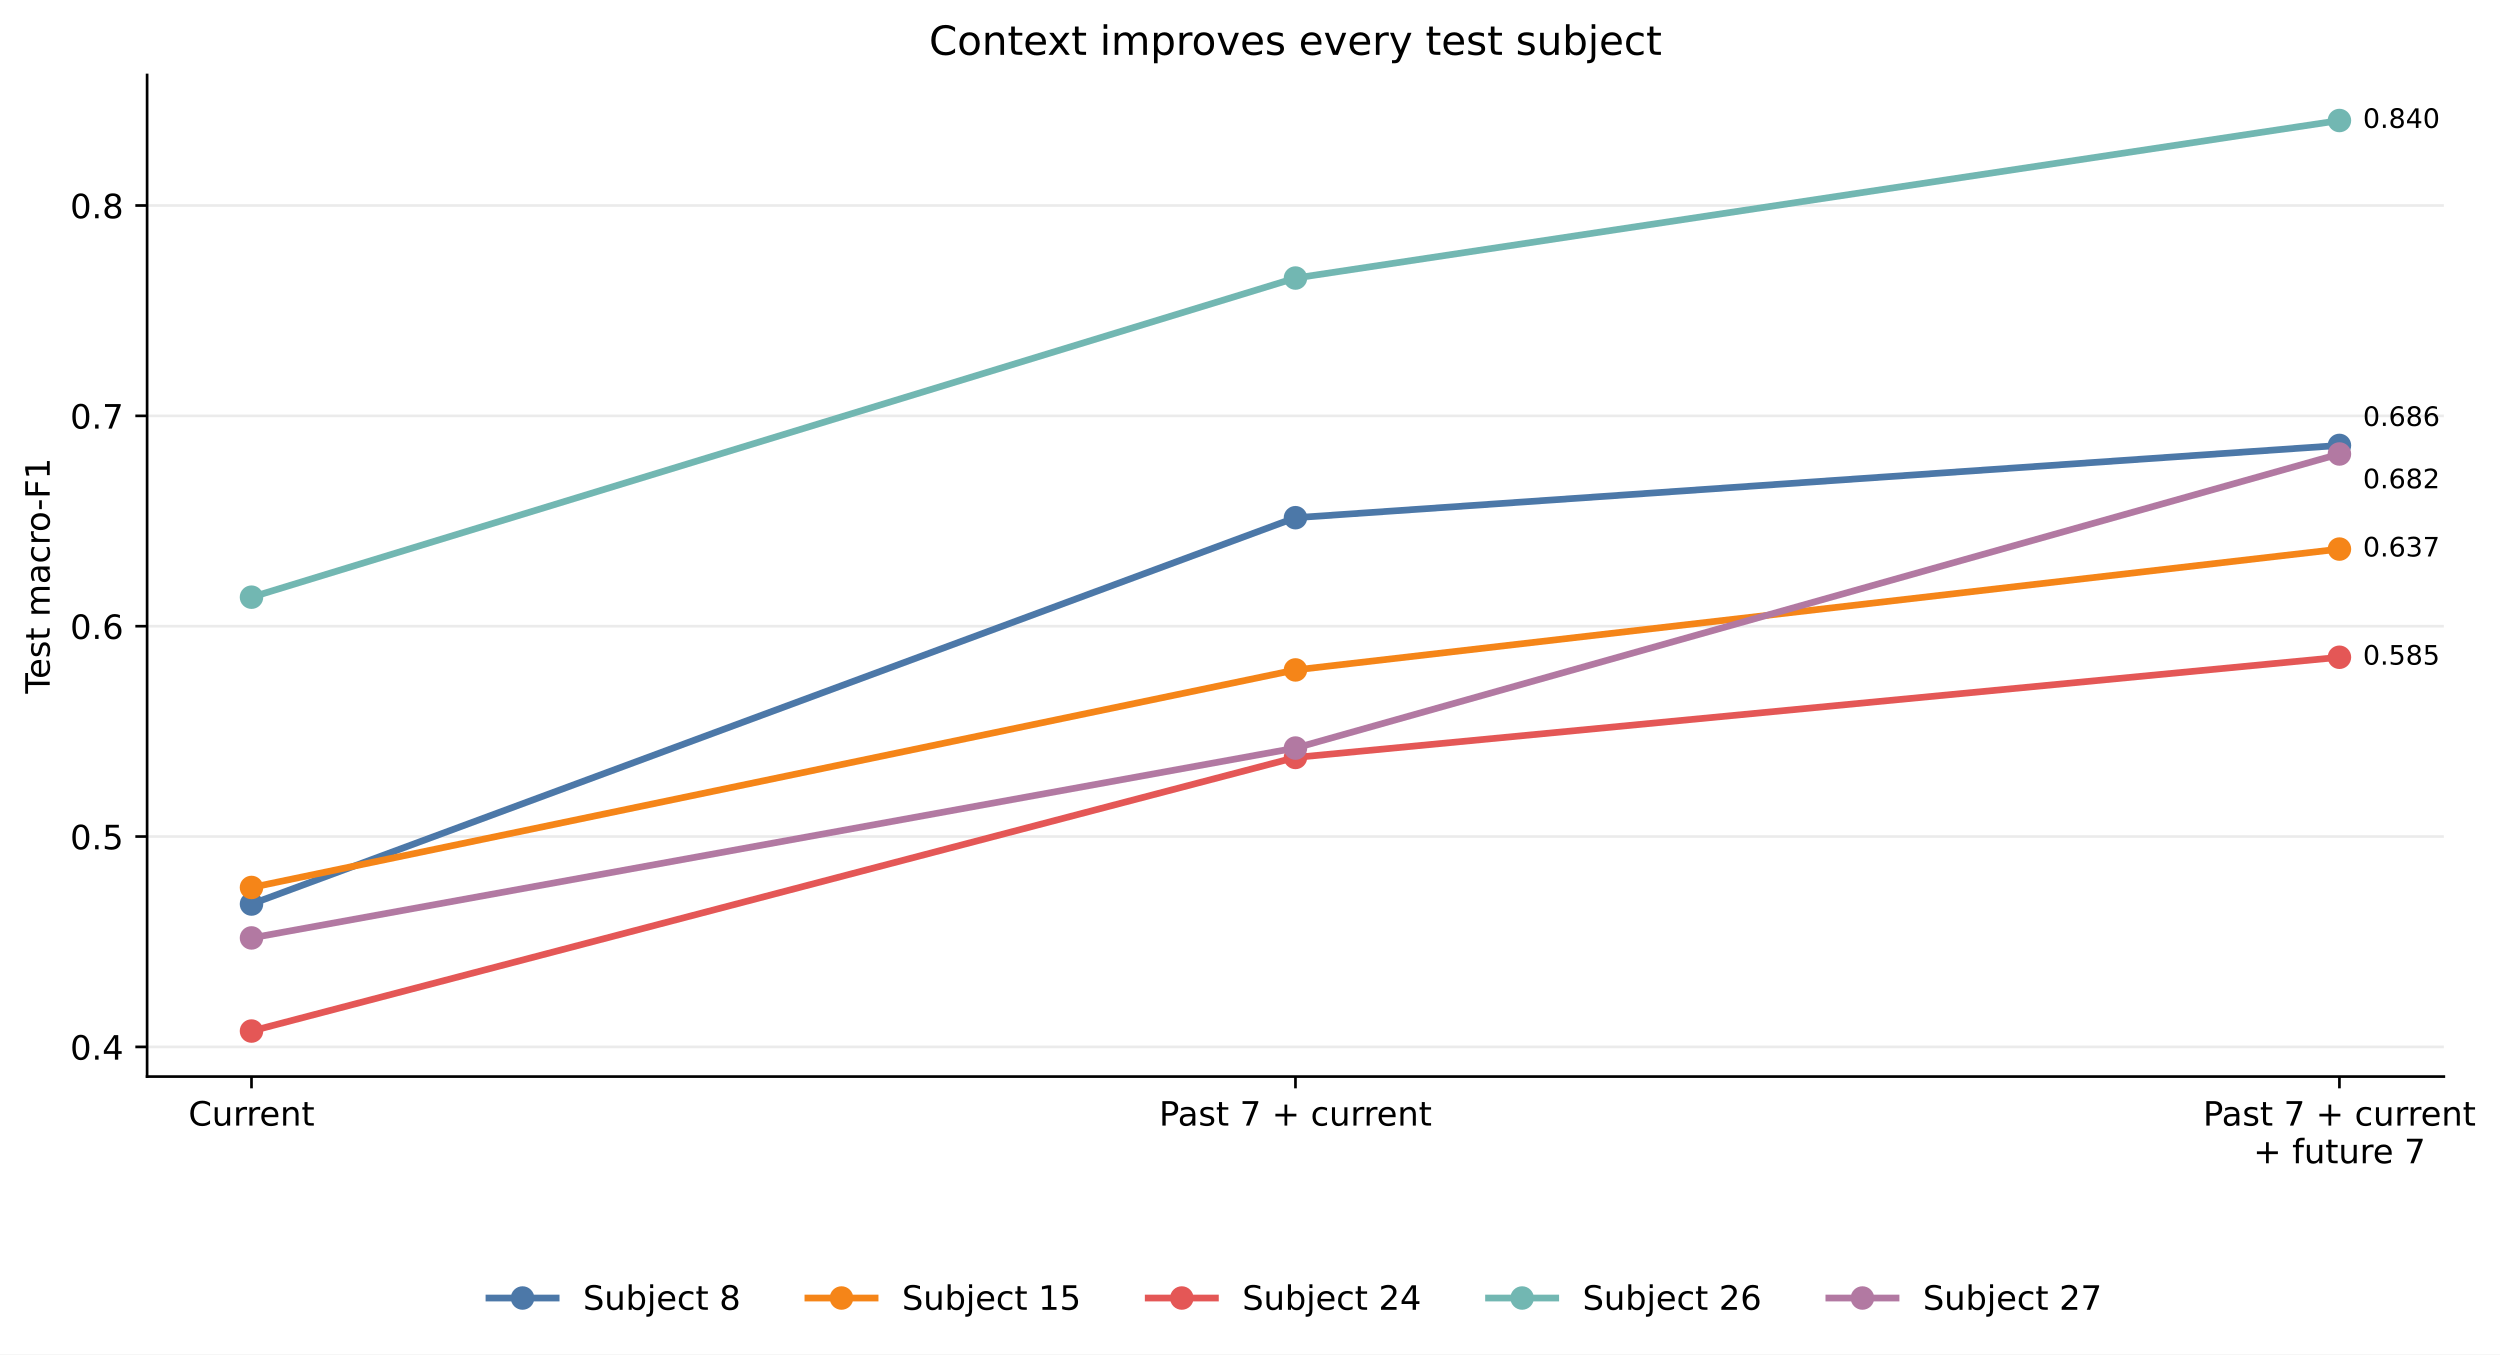
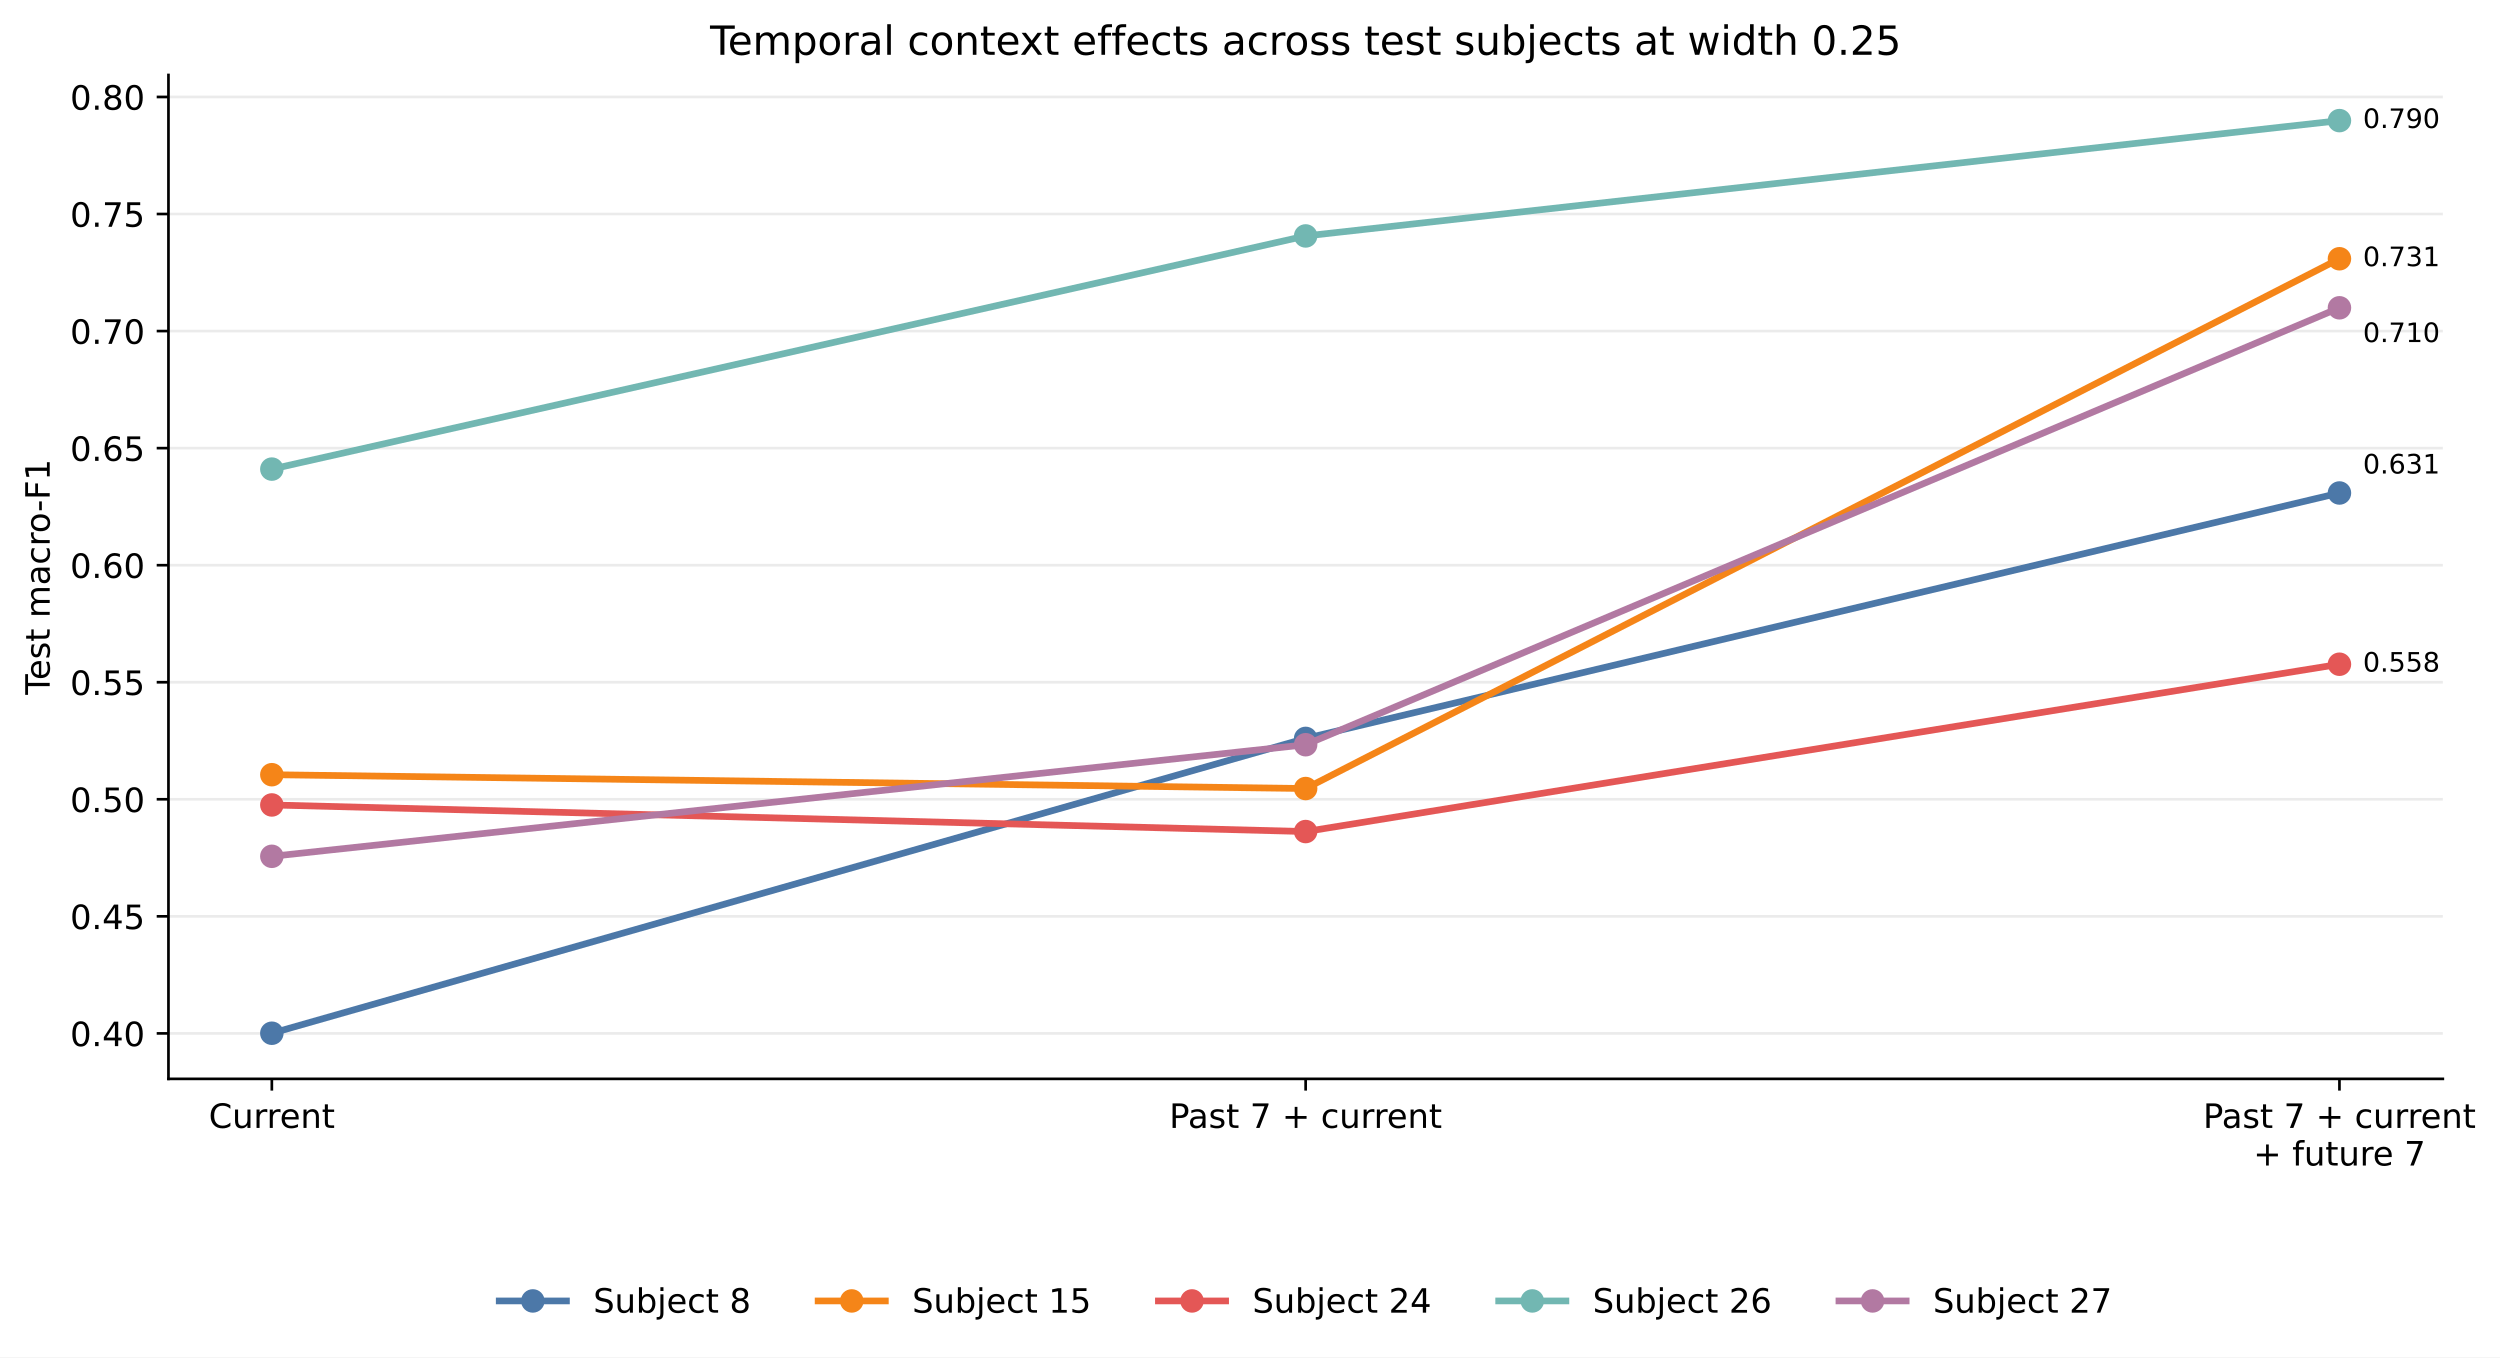
- <svg xmlns="http://www.w3.org/2000/svg" xmlns:xlink="http://www.w3.org/1999/xlink" width="744.068pt" height="403.106pt" viewBox="0 0 744.068 403.106" version="1.1">
+ <svg xmlns="http://www.w3.org/2000/svg" xmlns:xlink="http://www.w3.org/1999/xlink" width="744.159pt" height="404.021pt" viewBox="0 0 744.159 404.021" version="1.1">
  <defs>
    <style type="text/css">*{stroke-linejoin: round; stroke-linecap: butt}</style>
  </defs>
  <g id="figure_1">
    <g id="patch_1">
-       <path d="M -0 403.106 L 744.068 403.106 L 744.068 0 L -0 0 z " style="fill: #ffffff" />
+       <path d="M 0 404.021 L 744.159 404.021 L 744.159 0 L 0 0 z " style="fill: #ffffff" />
    </g>
    <g id="axes_1">
      <g id="patch_2">
-         <path d="M 43.781 320.419 L 727.348 320.419 L 727.348 22.318 L 43.781 22.318 z " style="fill: #ffffff" />
+         <path d="M 50.144 321.139 L 727.141 321.139 L 727.141 22.318 L 50.144 22.318 z " style="fill: #ffffff" />
      </g>
      <g id="matplotlib.axis_1">
        <g id="xtick_1">
          <g id="line2d_1">
            <defs>
-               <path id="m55ab1be890" d="M 0 0 L 0 3.5 " style="stroke: #000000; stroke-width: 0.8" />
+               <path id="mdac72ddebc" d="M 0 0 L 0 3.5 " style="stroke: #000000; stroke-width: 0.8" />
            </defs>
            <g>
-               <use xlink:href="#m55ab1be890" x="74.852" y="320.419" style="stroke: #000000; stroke-width: 0.8" />
+               <use xlink:href="#mdac72ddebc" x="80.916" y="321.139" style="stroke: #000000; stroke-width: 0.8" />
            </g>
          </g>
          <g id="text_1">
-             <text style="font-size: 10px; font-family: 'DejaVu Sans'; text-anchor: middle" x="74.852" y="335.018" transform="rotate(-0 74.85247 335.0175)">Current</text>
+             <text style="font-size: 10px; font-family: 'DejaVu Sans'; text-anchor: middle" x="80.916" y="335.738" transform="rotate(-0 80.91633 335.7375)">Current</text>
          </g>
        </g>
        <g id="xtick_2">
          <g id="line2d_2">
            <g>
-               <use xlink:href="#m55ab1be890" x="385.565" y="320.419" style="stroke: #000000; stroke-width: 0.8" />
+               <use xlink:href="#mdac72ddebc" x="388.642" y="321.139" style="stroke: #000000; stroke-width: 0.8" />
            </g>
          </g>
          <g id="text_2">
-             <text style="font-size: 10px; font-family: 'DejaVu Sans'; text-anchor: middle" x="385.565" y="335.018" transform="rotate(-0 385.5647 335.0175)">Past 7 + current</text>
+             <text style="font-size: 10px; font-family: 'DejaVu Sans'; text-anchor: middle" x="388.642" y="335.738" transform="rotate(-0 388.6422 335.7375)">Past 7 + current</text>
          </g>
        </g>
        <g id="xtick_3">
          <g id="line2d_3">
            <g>
-               <use xlink:href="#m55ab1be890" x="696.277" y="320.419" style="stroke: #000000; stroke-width: 0.8" />
+               <use xlink:href="#mdac72ddebc" x="696.368" y="321.139" style="stroke: #000000; stroke-width: 0.8" />
            </g>
          </g>
          <g id="text_3">
-             <text style="font-size: 10px; font-family: 'DejaVu Sans'" transform="translate(655.6854 335.0175)">Past 7 + current</text>
-             <text style="font-size: 10px; font-family: 'DejaVu Sans'" transform="translate(670.6503 346.2153)">+ future 7</text>
+             <text style="font-size: 10px; font-family: 'DejaVu Sans'" transform="translate(655.7766 335.7375)">Past 7 + current</text>
+             <text style="font-size: 10px; font-family: 'DejaVu Sans'" transform="translate(670.7414 346.9353)">+ future 7</text>
          </g>
        </g>
      </g>
      <g id="matplotlib.axis_2">
        <g id="ytick_1">
          <g id="line2d_4">
-             <path d="M 43.781 311.588 L 727.348 311.588 " clip-path="url(#p6ec9daecee)" style="fill: none; stroke: #b0b0b0; stroke-opacity: 0.25; stroke-width: 0.8; stroke-linecap: square" />
+             <path d="M 50.144 307.604 L 727.141 307.604 " clip-path="url(#p1a8dbca134)" style="fill: none; stroke: #b0b0b0; stroke-opacity: 0.25; stroke-width: 0.8; stroke-linecap: square" />
          </g>
          <g id="line2d_5">
            <defs>
-               <path id="m23330effc7" d="M 0 0 L -3.5 0 " style="stroke: #000000; stroke-width: 0.8" />
+               <path id="m70f3476ab6" d="M 0 0 L -3.5 0 " style="stroke: #000000; stroke-width: 0.8" />
            </defs>
            <g>
-               <use xlink:href="#m23330effc7" x="43.781" y="311.588" style="stroke: #000000; stroke-width: 0.8" />
+               <use xlink:href="#m70f3476ab6" x="50.144" y="307.604" style="stroke: #000000; stroke-width: 0.8" />
            </g>
          </g>
          <g id="text_4">
-             <text style="font-size: 10px; font-family: 'DejaVu Sans'; text-anchor: end" x="36.781" y="315.387" transform="rotate(-0 36.78125 315.3871)">0.4</text>
+             <text style="font-size: 10px; font-family: 'DejaVu Sans'; text-anchor: end" x="43.144" y="311.403" transform="rotate(-0 43.14375 311.4033)">0.40</text>
          </g>
        </g>
        <g id="ytick_2">
          <g id="line2d_6">
-             <path d="M 43.781 248.981 L 727.348 248.981 " clip-path="url(#p6ec9daecee)" style="fill: none; stroke: #b0b0b0; stroke-opacity: 0.25; stroke-width: 0.8; stroke-linecap: square" />
+             <path d="M 50.144 272.761 L 727.141 272.761 " clip-path="url(#p1a8dbca134)" style="fill: none; stroke: #b0b0b0; stroke-opacity: 0.25; stroke-width: 0.8; stroke-linecap: square" />
          </g>
          <g id="line2d_7">
            <g>
-               <use xlink:href="#m23330effc7" x="43.781" y="248.981" style="stroke: #000000; stroke-width: 0.8" />
+               <use xlink:href="#m70f3476ab6" x="50.144" y="272.761" style="stroke: #000000; stroke-width: 0.8" />
            </g>
          </g>
          <g id="text_5">
-             <text style="font-size: 10px; font-family: 'DejaVu Sans'; text-anchor: end" x="36.781" y="252.78" transform="rotate(-0 36.78125 252.7804)">0.5</text>
+             <text style="font-size: 10px; font-family: 'DejaVu Sans'; text-anchor: end" x="43.144" y="276.561" transform="rotate(-0 43.14375 276.5605)">0.45</text>
          </g>
        </g>
        <g id="ytick_3">
          <g id="line2d_8">
-             <path d="M 43.781 186.375 L 727.348 186.375 " clip-path="url(#p6ec9daecee)" style="fill: none; stroke: #b0b0b0; stroke-opacity: 0.25; stroke-width: 0.8; stroke-linecap: square" />
+             <path d="M 50.144 237.919 L 727.141 237.919 " clip-path="url(#p1a8dbca134)" style="fill: none; stroke: #b0b0b0; stroke-opacity: 0.25; stroke-width: 0.8; stroke-linecap: square" />
          </g>
          <g id="line2d_9">
            <g>
-               <use xlink:href="#m23330effc7" x="43.781" y="186.375" style="stroke: #000000; stroke-width: 0.8" />
+               <use xlink:href="#m70f3476ab6" x="50.144" y="237.919" style="stroke: #000000; stroke-width: 0.8" />
            </g>
          </g>
          <g id="text_6">
-             <text style="font-size: 10px; font-family: 'DejaVu Sans'; text-anchor: end" x="36.781" y="190.174" transform="rotate(-0 36.78125 190.1738)">0.6</text>
+             <text style="font-size: 10px; font-family: 'DejaVu Sans'; text-anchor: end" x="43.144" y="241.718" transform="rotate(-0 43.14375 241.7177)">0.50</text>
          </g>
        </g>
        <g id="ytick_4">
          <g id="line2d_10">
-             <path d="M 43.781 123.768 L 727.348 123.768 " clip-path="url(#p6ec9daecee)" style="fill: none; stroke: #b0b0b0; stroke-opacity: 0.25; stroke-width: 0.8; stroke-linecap: square" />
+             <path d="M 50.144 203.076 L 727.141 203.076 " clip-path="url(#p1a8dbca134)" style="fill: none; stroke: #b0b0b0; stroke-opacity: 0.25; stroke-width: 0.8; stroke-linecap: square" />
          </g>
          <g id="line2d_11">
            <g>
-               <use xlink:href="#m23330effc7" x="43.781" y="123.768" style="stroke: #000000; stroke-width: 0.8" />
+               <use xlink:href="#m70f3476ab6" x="50.144" y="203.076" style="stroke: #000000; stroke-width: 0.8" />
            </g>
          </g>
          <g id="text_7">
-             <text style="font-size: 10px; font-family: 'DejaVu Sans'; text-anchor: end" x="36.781" y="127.567" transform="rotate(-0 36.78125 127.5671)">0.7</text>
+             <text style="font-size: 10px; font-family: 'DejaVu Sans'; text-anchor: end" x="43.144" y="206.875" transform="rotate(-0 43.14375 206.8749)">0.55</text>
          </g>
        </g>
        <g id="ytick_5">
          <g id="line2d_12">
-             <path d="M 43.781 61.161 L 727.348 61.161 " clip-path="url(#p6ec9daecee)" style="fill: none; stroke: #b0b0b0; stroke-opacity: 0.25; stroke-width: 0.8; stroke-linecap: square" />
+             <path d="M 50.144 168.233 L 727.141 168.233 " clip-path="url(#p1a8dbca134)" style="fill: none; stroke: #b0b0b0; stroke-opacity: 0.25; stroke-width: 0.8; stroke-linecap: square" />
          </g>
          <g id="line2d_13">
            <g>
-               <use xlink:href="#m23330effc7" x="43.781" y="61.161" style="stroke: #000000; stroke-width: 0.8" />
+               <use xlink:href="#m70f3476ab6" x="50.144" y="168.233" style="stroke: #000000; stroke-width: 0.8" />
            </g>
          </g>
          <g id="text_8">
-             <text style="font-size: 10px; font-family: 'DejaVu Sans'; text-anchor: end" x="36.781" y="64.96" transform="rotate(-0 36.78125 64.96048)">0.8</text>
-           </g>
-         </g>
-         <g id="text_9">
-           <text style="font-size: 10px; font-family: 'DejaVu Sans'; text-anchor: middle" x="14.798" y="171.369" transform="rotate(-90 14.79844 171.3686)">Test macro-F1</text>
-         </g>
-       </g>
-       <g id="line2d_14">
-         <path d="M 74.852 269.065 L 385.565 154.08 L 696.277 132.57 " clip-path="url(#p6ec9daecee)" style="fill: none; stroke: #4c78a8; stroke-width: 2; stroke-linecap: square" />
-         <defs>
-           <path id="md17304d4c5" d="M 0 3 C 0.796 3 1.559 2.684 2.121 2.121 C 2.684 1.559 3 0.796 3 0 C 3 -0.796 2.684 -1.559 2.121 -2.121 C 1.559 -2.684 0.796 -3 0 -3 C -0.796 -3 -1.559 -2.684 -2.121 -2.121 C -2.684 -1.559 -3 -0.796 -3 0 C -3 0.796 -2.684 1.559 -2.121 2.121 C -1.559 2.684 -0.796 3 0 3 z " style="stroke: #4c78a8" />
-         </defs>
-         <g clip-path="url(#p6ec9daecee)">
-           <use xlink:href="#md17304d4c5" x="74.852" y="269.065" style="fill: #4c78a8; stroke: #4c78a8" />
-           <use xlink:href="#md17304d4c5" x="385.565" y="154.08" style="fill: #4c78a8; stroke: #4c78a8" />
-           <use xlink:href="#md17304d4c5" x="696.277" y="132.57" style="fill: #4c78a8; stroke: #4c78a8" />
-         </g>
-       </g>
-       <g id="line2d_15">
-         <path d="M 74.852 264.135 L 385.565 199.387 L 696.277 163.42 " clip-path="url(#p6ec9daecee)" style="fill: none; stroke: #f58518; stroke-width: 2; stroke-linecap: square" />
-         <defs>
-           <path id="m20e3d4586d" d="M 0 3 C 0.796 3 1.559 2.684 2.121 2.121 C 2.684 1.559 3 0.796 3 0 C 3 -0.796 2.684 -1.559 2.121 -2.121 C 1.559 -2.684 0.796 -3 0 -3 C -0.796 -3 -1.559 -2.684 -2.121 -2.121 C -2.684 -1.559 -3 -0.796 -3 0 C -3 0.796 -2.684 1.559 -2.121 2.121 C -1.559 2.684 -0.796 3 0 3 z " style="stroke: #f58518" />
-         </defs>
-         <g clip-path="url(#p6ec9daecee)">
-           <use xlink:href="#m20e3d4586d" x="74.852" y="264.135" style="fill: #f58518; stroke: #f58518" />
-           <use xlink:href="#m20e3d4586d" x="385.565" y="199.387" style="fill: #f58518; stroke: #f58518" />
-           <use xlink:href="#m20e3d4586d" x="696.277" y="163.42" style="fill: #f58518; stroke: #f58518" />
-         </g>
-       </g>
-       <g id="line2d_16">
-         <path d="M 74.852 306.869 L 385.565 225.436 L 696.277 195.616 " clip-path="url(#p6ec9daecee)" style="fill: none; stroke: #e45756; stroke-width: 2; stroke-linecap: square" />
-         <defs>
-           <path id="mb9b138bcdc" d="M 0 3 C 0.796 3 1.559 2.684 2.121 2.121 C 2.684 1.559 3 0.796 3 0 C 3 -0.796 2.684 -1.559 2.121 -2.121 C 1.559 -2.684 0.796 -3 0 -3 C -0.796 -3 -1.559 -2.684 -2.121 -2.121 C -2.684 -1.559 -3 -0.796 -3 0 C -3 0.796 -2.684 1.559 -2.121 2.121 C -1.559 2.684 -0.796 3 0 3 z " style="stroke: #e45756" />
-         </defs>
-         <g clip-path="url(#p6ec9daecee)">
-           <use xlink:href="#mb9b138bcdc" x="74.852" y="306.869" style="fill: #e45756; stroke: #e45756" />
-           <use xlink:href="#mb9b138bcdc" x="385.565" y="225.436" style="fill: #e45756; stroke: #e45756" />
-           <use xlink:href="#mb9b138bcdc" x="696.277" y="195.616" style="fill: #e45756; stroke: #e45756" />
-         </g>
-       </g>
-       <g id="line2d_17">
-         <path d="M 74.852 177.736 L 385.565 82.754 L 696.277 35.868 " clip-path="url(#p6ec9daecee)" style="fill: none; stroke: #72b7b2; stroke-width: 2; stroke-linecap: square" />
-         <defs>
-           <path id="m1b88dd7f68" d="M 0 3 C 0.796 3 1.559 2.684 2.121 2.121 C 2.684 1.559 3 0.796 3 0 C 3 -0.796 2.684 -1.559 2.121 -2.121 C 1.559 -2.684 0.796 -3 0 -3 C -0.796 -3 -1.559 -2.684 -2.121 -2.121 C -2.684 -1.559 -3 -0.796 -3 0 C -3 0.796 -2.684 1.559 -2.121 2.121 C -1.559 2.684 -0.796 3 0 3 z " style="stroke: #72b7b2" />
-         </defs>
-         <g clip-path="url(#p6ec9daecee)">
-           <use xlink:href="#m1b88dd7f68" x="74.852" y="177.736" style="fill: #72b7b2; stroke: #72b7b2" />
-           <use xlink:href="#m1b88dd7f68" x="385.565" y="82.754" style="fill: #72b7b2; stroke: #72b7b2" />
-           <use xlink:href="#m1b88dd7f68" x="696.277" y="35.868" style="fill: #72b7b2; stroke: #72b7b2" />
-         </g>
-       </g>
-       <g id="line2d_18">
-         <path d="M 74.852 279.151 L 385.565 222.641 L 696.277 135.12 " clip-path="url(#p6ec9daecee)" style="fill: none; stroke: #b279a2; stroke-width: 2; stroke-linecap: square" />
-         <defs>
-           <path id="m376e1b8a98" d="M 0 3 C 0.796 3 1.559 2.684 2.121 2.121 C 2.684 1.559 3 0.796 3 0 C 3 -0.796 2.684 -1.559 2.121 -2.121 C 1.559 -2.684 0.796 -3 0 -3 C -0.796 -3 -1.559 -2.684 -2.121 -2.121 C -2.684 -1.559 -3 -0.796 -3 0 C -3 0.796 -2.684 1.559 -2.121 2.121 C -1.559 2.684 -0.796 3 0 3 z " style="stroke: #b279a2" />
-         </defs>
-         <g clip-path="url(#p6ec9daecee)">
-           <use xlink:href="#m376e1b8a98" x="74.852" y="279.151" style="fill: #b279a2; stroke: #b279a2" />
-           <use xlink:href="#m376e1b8a98" x="385.565" y="222.641" style="fill: #b279a2; stroke: #b279a2" />
-           <use xlink:href="#m376e1b8a98" x="696.277" y="135.12" style="fill: #b279a2; stroke: #b279a2" />
+             <text style="font-size: 10px; font-family: 'DejaVu Sans'; text-anchor: end" x="43.144" y="172.032" transform="rotate(-0 43.14375 172.0321)">0.60</text>
+           </g>
+         </g>
+         <g id="ytick_6">
+           <g id="line2d_14">
+             <path d="M 50.144 133.39 L 727.141 133.39 " clip-path="url(#p1a8dbca134)" style="fill: none; stroke: #b0b0b0; stroke-opacity: 0.25; stroke-width: 0.8; stroke-linecap: square" />
+           </g>
+           <g id="line2d_15">
+             <g>
+               <use xlink:href="#m70f3476ab6" x="50.144" y="133.39" style="stroke: #000000; stroke-width: 0.8" />
+             </g>
+           </g>
+           <g id="text_9">
+             <text style="font-size: 10px; font-family: 'DejaVu Sans'; text-anchor: end" x="43.144" y="137.189" transform="rotate(-0 43.14375 137.1893)">0.65</text>
+           </g>
+         </g>
+         <g id="ytick_7">
+           <g id="line2d_16">
+             <path d="M 50.144 98.547 L 727.141 98.547 " clip-path="url(#p1a8dbca134)" style="fill: none; stroke: #b0b0b0; stroke-opacity: 0.25; stroke-width: 0.8; stroke-linecap: square" />
+           </g>
+           <g id="line2d_17">
+             <g>
+               <use xlink:href="#m70f3476ab6" x="50.144" y="98.547" style="stroke: #000000; stroke-width: 0.8" />
+             </g>
+           </g>
+           <g id="text_10">
+             <text style="font-size: 10px; font-family: 'DejaVu Sans'; text-anchor: end" x="43.144" y="102.347" transform="rotate(-0 43.14375 102.3466)">0.70</text>
+           </g>
+         </g>
+         <g id="ytick_8">
+           <g id="line2d_18">
+             <path d="M 50.144 63.705 L 727.141 63.705 " clip-path="url(#p1a8dbca134)" style="fill: none; stroke: #b0b0b0; stroke-opacity: 0.25; stroke-width: 0.8; stroke-linecap: square" />
+           </g>
+           <g id="line2d_19">
+             <g>
+               <use xlink:href="#m70f3476ab6" x="50.144" y="63.705" style="stroke: #000000; stroke-width: 0.8" />
+             </g>
+           </g>
+           <g id="text_11">
+             <text style="font-size: 10px; font-family: 'DejaVu Sans'; text-anchor: end" x="43.144" y="67.504" transform="rotate(-0 43.14375 67.50376)">0.75</text>
+           </g>
+         </g>
+         <g id="ytick_9">
+           <g id="line2d_20">
+             <path d="M 50.144 28.862 L 727.141 28.862 " clip-path="url(#p1a8dbca134)" style="fill: none; stroke: #b0b0b0; stroke-opacity: 0.25; stroke-width: 0.8; stroke-linecap: square" />
+           </g>
+           <g id="line2d_21">
+             <g>
+               <use xlink:href="#m70f3476ab6" x="50.144" y="28.862" style="stroke: #000000; stroke-width: 0.8" />
+             </g>
+           </g>
+           <g id="text_12">
+             <text style="font-size: 10px; font-family: 'DejaVu Sans'; text-anchor: end" x="43.144" y="32.661" transform="rotate(-0 43.14375 32.66097)">0.80</text>
+           </g>
+         </g>
+         <g id="text_13">
+           <text style="font-size: 10px; font-family: 'DejaVu Sans'; text-anchor: middle" x="14.798" y="171.729" transform="rotate(-90 14.79844 171.7286)">Test macro-F1</text>
+         </g>
+       </g>
+       <g id="line2d_22">
+         <path d="M 80.916 307.556 L 388.642 219.797 L 696.368 146.745 " clip-path="url(#p1a8dbca134)" style="fill: none; stroke: #4c78a8; stroke-width: 2; stroke-linecap: square" />
+         <defs>
+           <path id="m8281aa45a2" d="M 0 3 C 0.796 3 1.559 2.684 2.121 2.121 C 2.684 1.559 3 0.796 3 0 C 3 -0.796 2.684 -1.559 2.121 -2.121 C 1.559 -2.684 0.796 -3 0 -3 C -0.796 -3 -1.559 -2.684 -2.121 -2.121 C -2.684 -1.559 -3 -0.796 -3 0 C -3 0.796 -2.684 1.559 -2.121 2.121 C -1.559 2.684 -0.796 3 0 3 z " style="stroke: #4c78a8" />
+         </defs>
+         <g clip-path="url(#p1a8dbca134)">
+           <use xlink:href="#m8281aa45a2" x="80.916" y="307.556" style="fill: #4c78a8; stroke: #4c78a8" />
+           <use xlink:href="#m8281aa45a2" x="388.642" y="219.797" style="fill: #4c78a8; stroke: #4c78a8" />
+           <use xlink:href="#m8281aa45a2" x="696.368" y="146.745" style="fill: #4c78a8; stroke: #4c78a8" />
+         </g>
+       </g>
+       <g id="line2d_23">
+         <path d="M 80.916 230.6 L 388.642 234.719 L 696.368 77.022 " clip-path="url(#p1a8dbca134)" style="fill: none; stroke: #f58518; stroke-width: 2; stroke-linecap: square" />
+         <defs>
+           <path id="m428b97d65f" d="M 0 3 C 0.796 3 1.559 2.684 2.121 2.121 C 2.684 1.559 3 0.796 3 0 C 3 -0.796 2.684 -1.559 2.121 -2.121 C 1.559 -2.684 0.796 -3 0 -3 C -0.796 -3 -1.559 -2.684 -2.121 -2.121 C -2.684 -1.559 -3 -0.796 -3 0 C -3 0.796 -2.684 1.559 -2.121 2.121 C -1.559 2.684 -0.796 3 0 3 z " style="stroke: #f58518" />
+         </defs>
+         <g clip-path="url(#p1a8dbca134)">
+           <use xlink:href="#m428b97d65f" x="80.916" y="230.6" style="fill: #f58518; stroke: #f58518" />
+           <use xlink:href="#m428b97d65f" x="388.642" y="234.719" style="fill: #f58518; stroke: #f58518" />
+           <use xlink:href="#m428b97d65f" x="696.368" y="77.022" style="fill: #f58518; stroke: #f58518" />
+         </g>
+       </g>
+       <g id="line2d_24">
+         <path d="M 80.916 239.604 L 388.642 247.524 L 696.368 197.717 " clip-path="url(#p1a8dbca134)" style="fill: none; stroke: #e45756; stroke-width: 2; stroke-linecap: square" />
+         <defs>
+           <path id="m32fa8bdcfd" d="M 0 3 C 0.796 3 1.559 2.684 2.121 2.121 C 2.684 1.559 3 0.796 3 0 C 3 -0.796 2.684 -1.559 2.121 -2.121 C 1.559 -2.684 0.796 -3 0 -3 C -0.796 -3 -1.559 -2.684 -2.121 -2.121 C -2.684 -1.559 -3 -0.796 -3 0 C -3 0.796 -2.684 1.559 -2.121 2.121 C -1.559 2.684 -0.796 3 0 3 z " style="stroke: #e45756" />
+         </defs>
+         <g clip-path="url(#p1a8dbca134)">
+           <use xlink:href="#m32fa8bdcfd" x="80.916" y="239.604" style="fill: #e45756; stroke: #e45756" />
+           <use xlink:href="#m32fa8bdcfd" x="388.642" y="247.524" style="fill: #e45756; stroke: #e45756" />
+           <use xlink:href="#m32fa8bdcfd" x="696.368" y="197.717" style="fill: #e45756; stroke: #e45756" />
+         </g>
+       </g>
+       <g id="line2d_25">
+         <path d="M 80.916 139.635 L 388.642 70.229 L 696.368 35.901 " clip-path="url(#p1a8dbca134)" style="fill: none; stroke: #72b7b2; stroke-width: 2; stroke-linecap: square" />
+         <defs>
+           <path id="mf7971f118c" d="M 0 3 C 0.796 3 1.559 2.684 2.121 2.121 C 2.684 1.559 3 0.796 3 0 C 3 -0.796 2.684 -1.559 2.121 -2.121 C 1.559 -2.684 0.796 -3 0 -3 C -0.796 -3 -1.559 -2.684 -2.121 -2.121 C -2.684 -1.559 -3 -0.796 -3 0 C -3 0.796 -2.684 1.559 -2.121 2.121 C -1.559 2.684 -0.796 3 0 3 z " style="stroke: #72b7b2" />
+         </defs>
+         <g clip-path="url(#p1a8dbca134)">
+           <use xlink:href="#mf7971f118c" x="80.916" y="139.635" style="fill: #72b7b2; stroke: #72b7b2" />
+           <use xlink:href="#mf7971f118c" x="388.642" y="70.229" style="fill: #72b7b2; stroke: #72b7b2" />
+           <use xlink:href="#mf7971f118c" x="696.368" y="35.901" style="fill: #72b7b2; stroke: #72b7b2" />
+         </g>
+       </g>
+       <g id="line2d_26">
+         <path d="M 80.916 254.892 L 388.642 221.677 L 696.368 91.621 " clip-path="url(#p1a8dbca134)" style="fill: none; stroke: #b279a2; stroke-width: 2; stroke-linecap: square" />
+         <defs>
+           <path id="m0b235b456b" d="M 0 3 C 0.796 3 1.559 2.684 2.121 2.121 C 2.684 1.559 3 0.796 3 0 C 3 -0.796 2.684 -1.559 2.121 -2.121 C 1.559 -2.684 0.796 -3 0 -3 C -0.796 -3 -1.559 -2.684 -2.121 -2.121 C -2.684 -1.559 -3 -0.796 -3 0 C -3 0.796 -2.684 1.559 -2.121 2.121 C -1.559 2.684 -0.796 3 0 3 z " style="stroke: #b279a2" />
+         </defs>
+         <g clip-path="url(#p1a8dbca134)">
+           <use xlink:href="#m0b235b456b" x="80.916" y="254.892" style="fill: #b279a2; stroke: #b279a2" />
+           <use xlink:href="#m0b235b456b" x="388.642" y="221.677" style="fill: #b279a2; stroke: #b279a2" />
+           <use xlink:href="#m0b235b456b" x="696.368" y="91.621" style="fill: #b279a2; stroke: #b279a2" />
        </g>
      </g>
      <g id="patch_3">
-         <path d="M 43.781 320.419 L 43.781 22.318 " style="fill: none; stroke: #000000; stroke-width: 0.8; stroke-linejoin: miter; stroke-linecap: square" />
+         <path d="M 50.144 321.139 L 50.144 22.318 " style="fill: none; stroke: #000000; stroke-width: 0.8; stroke-linejoin: miter; stroke-linecap: square" />
      </g>
      <g id="patch_4">
-         <path d="M 43.781 320.419 L 727.348 320.419 " style="fill: none; stroke: #000000; stroke-width: 0.8; stroke-linejoin: miter; stroke-linecap: square" />
-       </g>
-       <g id="text_10">
-         <text style="font-size: 8px; font-family: 'DejaVu Sans'; text-anchor: start" x="703.277" y="126.778" transform="rotate(-0 703.2768 126.7776)">0.686</text>
-       </g>
-       <g id="text_11">
-         <text style="font-size: 8px; font-family: 'DejaVu Sans'; text-anchor: start" x="703.277" y="165.627" transform="rotate(-0 703.2768 165.6271)">0.637</text>
-       </g>
-       <g id="text_12">
-         <text style="font-size: 8px; font-family: 'DejaVu Sans'; text-anchor: start" x="703.277" y="197.823" transform="rotate(-0 703.2768 197.8235)">0.585</text>
-       </g>
-       <g id="text_13">
-         <text style="font-size: 8px; font-family: 'DejaVu Sans'; text-anchor: start" x="703.277" y="38.076" transform="rotate(-0 703.2768 38.07567)">0.840</text>
+         <path d="M 50.144 321.139 L 727.141 321.139 " style="fill: none; stroke: #000000; stroke-width: 0.8; stroke-linejoin: miter; stroke-linecap: square" />
      </g>
      <g id="text_14">
-         <text style="font-size: 8px; font-family: 'DejaVu Sans'; text-anchor: start" x="703.277" y="145.328" transform="rotate(-0 703.2768 145.3277)">0.682</text>
+         <text style="font-size: 8px; font-family: 'DejaVu Sans'; text-anchor: start" x="703.368" y="140.952" transform="rotate(-0 703.368 140.9522)">0.631</text>
      </g>
      <g id="text_15">
-         <text style="font-size: 12px; font-family: 'DejaVu Sans'; text-anchor: middle" x="385.565" y="16.318" transform="rotate(-0 385.5647 16.31812)">Context improves every test subject</text>
+         <text style="font-size: 8px; font-family: 'DejaVu Sans'; text-anchor: start" x="703.368" y="79.229" transform="rotate(-0 703.368 79.22937)">0.731</text>
+       </g>
+       <g id="text_16">
+         <text style="font-size: 8px; font-family: 'DejaVu Sans'; text-anchor: start" x="703.368" y="199.925" transform="rotate(-0 703.368 199.9249)">0.558</text>
+       </g>
+       <g id="text_17">
+         <text style="font-size: 8px; font-family: 'DejaVu Sans'; text-anchor: start" x="703.368" y="38.108" transform="rotate(-0 703.368 38.1084)">0.790</text>
+       </g>
+       <g id="text_18">
+         <text style="font-size: 8px; font-family: 'DejaVu Sans'; text-anchor: start" x="703.368" y="101.829" transform="rotate(-0 703.368 101.829)">0.710</text>
+       </g>
+       <g id="text_19">
+         <text style="font-size: 12px; font-family: 'DejaVu Sans'; text-anchor: middle" x="388.642" y="16.318" transform="rotate(-0 388.6422 16.31812)">Temporal context effects across test subjects at width 0.25</text>
      </g>
      <g id="legend_1">
-         <g id="line2d_19">
-           <path d="M 145.527 386.327 L 155.527 386.327 L 165.527 386.327 " style="fill: none; stroke: #4c78a8; stroke-width: 2; stroke-linecap: square" />
-           <g>
-             <use xlink:href="#md17304d4c5" x="155.527" y="386.327" style="fill: #4c78a8; stroke: #4c78a8" />
-           </g>
-         </g>
-         <g id="text_16">
-           <text style="font-size: 10px; font-family: 'DejaVu Sans'; text-anchor: start" x="173.527" y="389.827" transform="rotate(-0 173.5272 389.8267)">Subject 8</text>
-         </g>
-         <g id="line2d_20">
-           <path d="M 240.452 386.327 L 250.452 386.327 L 260.452 386.327 " style="fill: none; stroke: #f58518; stroke-width: 2; stroke-linecap: square" />
-           <g>
-             <use xlink:href="#m20e3d4586d" x="250.452" y="386.327" style="fill: #f58518; stroke: #f58518" />
-           </g>
-         </g>
-         <g id="text_17">
-           <text style="font-size: 10px; font-family: 'DejaVu Sans'; text-anchor: start" x="268.452" y="389.827" transform="rotate(-0 268.4522 389.8267)">Subject 15</text>
-         </g>
-         <g id="line2d_21">
-           <path d="M 341.74 386.327 L 351.74 386.327 L 361.74 386.327 " style="fill: none; stroke: #e45756; stroke-width: 2; stroke-linecap: square" />
-           <g>
-             <use xlink:href="#mb9b138bcdc" x="351.74" y="386.327" style="fill: #e45756; stroke: #e45756" />
-           </g>
-         </g>
-         <g id="text_18">
-           <text style="font-size: 10px; font-family: 'DejaVu Sans'; text-anchor: start" x="369.74" y="389.827" transform="rotate(-0 369.7397 389.8267)">Subject 24</text>
-         </g>
-         <g id="line2d_22">
-           <path d="M 443.027 386.327 L 453.027 386.327 L 463.027 386.327 " style="fill: none; stroke: #72b7b2; stroke-width: 2; stroke-linecap: square" />
-           <g>
-             <use xlink:href="#m1b88dd7f68" x="453.027" y="386.327" style="fill: #72b7b2; stroke: #72b7b2" />
-           </g>
-         </g>
-         <g id="text_19">
-           <text style="font-size: 10px; font-family: 'DejaVu Sans'; text-anchor: start" x="471.027" y="389.827" transform="rotate(-0 471.0272 389.8267)">Subject 26</text>
-         </g>
-         <g id="line2d_23">
-           <path d="M 544.315 386.327 L 554.315 386.327 L 564.315 386.327 " style="fill: none; stroke: #b279a2; stroke-width: 2; stroke-linecap: square" />
-           <g>
-             <use xlink:href="#m376e1b8a98" x="554.315" y="386.327" style="fill: #b279a2; stroke: #b279a2" />
+         <g id="line2d_27">
+           <path d="M 148.605 387.241 L 158.605 387.241 L 168.605 387.241 " style="fill: none; stroke: #4c78a8; stroke-width: 2; stroke-linecap: square" />
+           <g>
+             <use xlink:href="#m8281aa45a2" x="158.605" y="387.241" style="fill: #4c78a8; stroke: #4c78a8" />
          </g>
        </g>
        <g id="text_20">
-           <text style="font-size: 10px; font-family: 'DejaVu Sans'; text-anchor: start" x="572.315" y="389.827" transform="rotate(-0 572.3147 389.8267)">Subject 27</text>
+           <text style="font-size: 10px; font-family: 'DejaVu Sans'; text-anchor: start" x="176.605" y="390.741" transform="rotate(-0 176.6047 390.7411)">Subject 8</text>
+         </g>
+         <g id="line2d_28">
+           <path d="M 243.53 387.241 L 253.53 387.241 L 263.53 387.241 " style="fill: none; stroke: #f58518; stroke-width: 2; stroke-linecap: square" />
+           <g>
+             <use xlink:href="#m428b97d65f" x="253.53" y="387.241" style="fill: #f58518; stroke: #f58518" />
+           </g>
+         </g>
+         <g id="text_21">
+           <text style="font-size: 10px; font-family: 'DejaVu Sans'; text-anchor: start" x="271.53" y="390.741" transform="rotate(-0 271.5297 390.7411)">Subject 15</text>
+         </g>
+         <g id="line2d_29">
+           <path d="M 344.817 387.241 L 354.817 387.241 L 364.817 387.241 " style="fill: none; stroke: #e45756; stroke-width: 2; stroke-linecap: square" />
+           <g>
+             <use xlink:href="#m32fa8bdcfd" x="354.817" y="387.241" style="fill: #e45756; stroke: #e45756" />
+           </g>
+         </g>
+         <g id="text_22">
+           <text style="font-size: 10px; font-family: 'DejaVu Sans'; text-anchor: start" x="372.817" y="390.741" transform="rotate(-0 372.8172 390.7411)">Subject 24</text>
+         </g>
+         <g id="line2d_30">
+           <path d="M 446.105 387.241 L 456.105 387.241 L 466.105 387.241 " style="fill: none; stroke: #72b7b2; stroke-width: 2; stroke-linecap: square" />
+           <g>
+             <use xlink:href="#mf7971f118c" x="456.105" y="387.241" style="fill: #72b7b2; stroke: #72b7b2" />
+           </g>
+         </g>
+         <g id="text_23">
+           <text style="font-size: 10px; font-family: 'DejaVu Sans'; text-anchor: start" x="474.105" y="390.741" transform="rotate(-0 474.1047 390.7411)">Subject 26</text>
+         </g>
+         <g id="line2d_31">
+           <path d="M 547.392 387.241 L 557.392 387.241 L 567.392 387.241 " style="fill: none; stroke: #b279a2; stroke-width: 2; stroke-linecap: square" />
+           <g>
+             <use xlink:href="#m0b235b456b" x="557.392" y="387.241" style="fill: #b279a2; stroke: #b279a2" />
+           </g>
+         </g>
+         <g id="text_24">
+           <text style="font-size: 10px; font-family: 'DejaVu Sans'; text-anchor: start" x="575.392" y="390.741" transform="rotate(-0 575.3922 390.7411)">Subject 27</text>
        </g>
      </g>
    </g>
  </g>
  <defs>
-     <clipPath id="p6ec9daecee">
-       <rect x="43.781" y="22.318" width="683.567" height="298.101" />
+     <clipPath id="p1a8dbca134">
+       <rect x="50.144" y="22.318" width="676.997" height="298.821" />
    </clipPath>
  </defs>
</svg>
